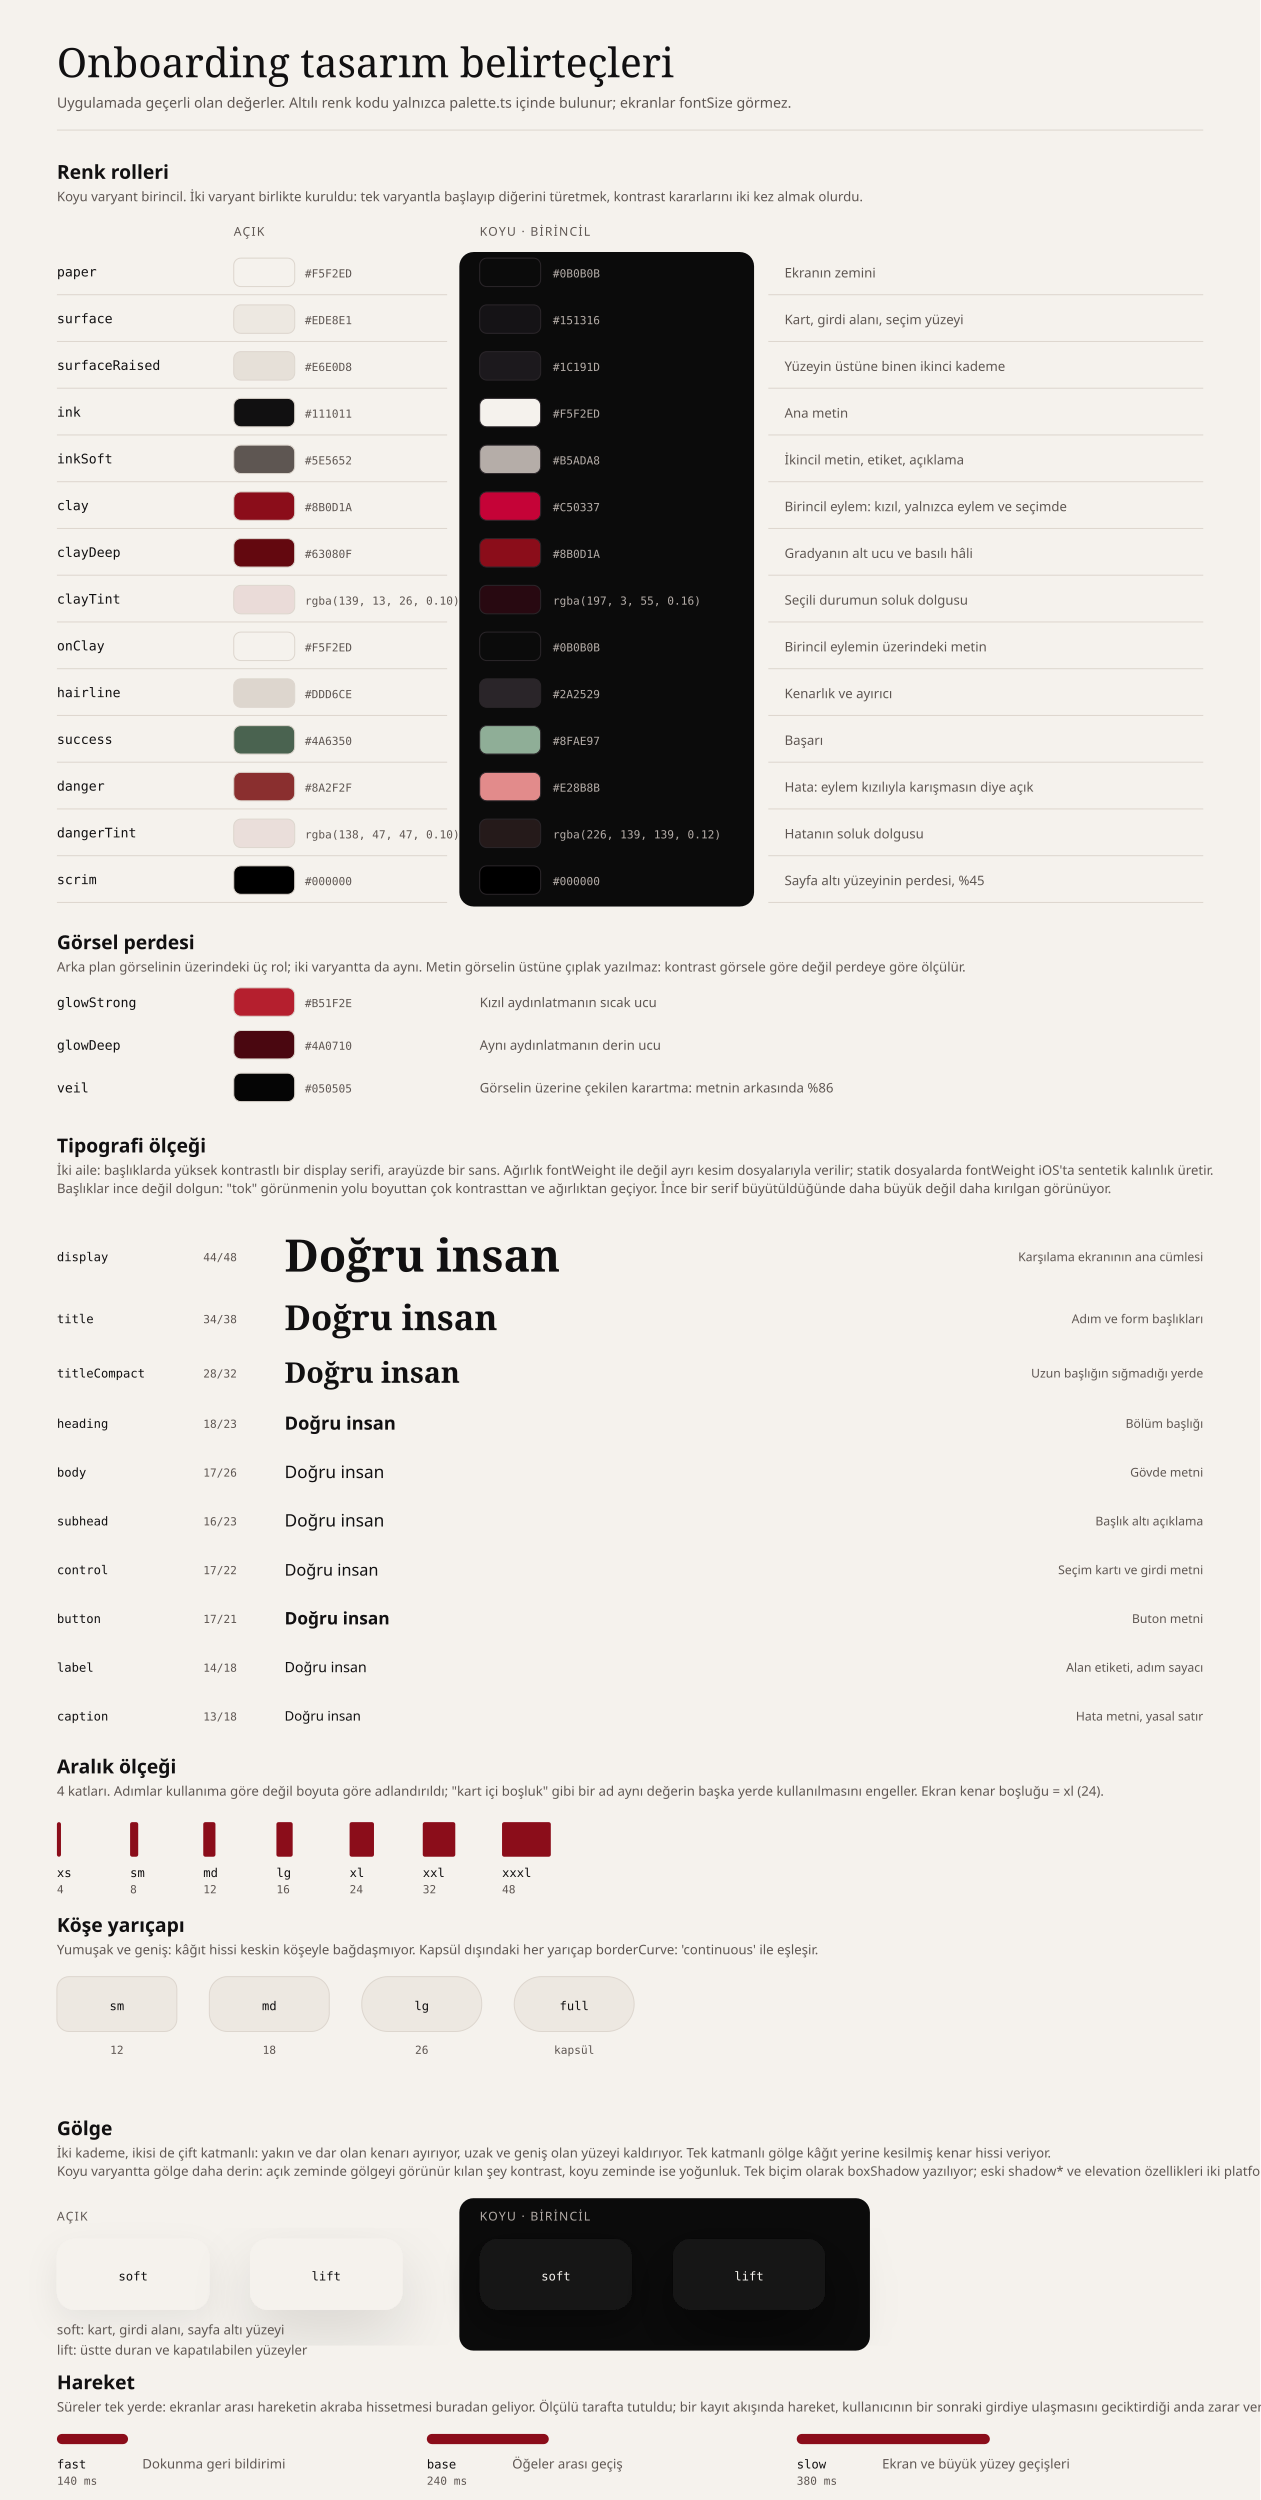
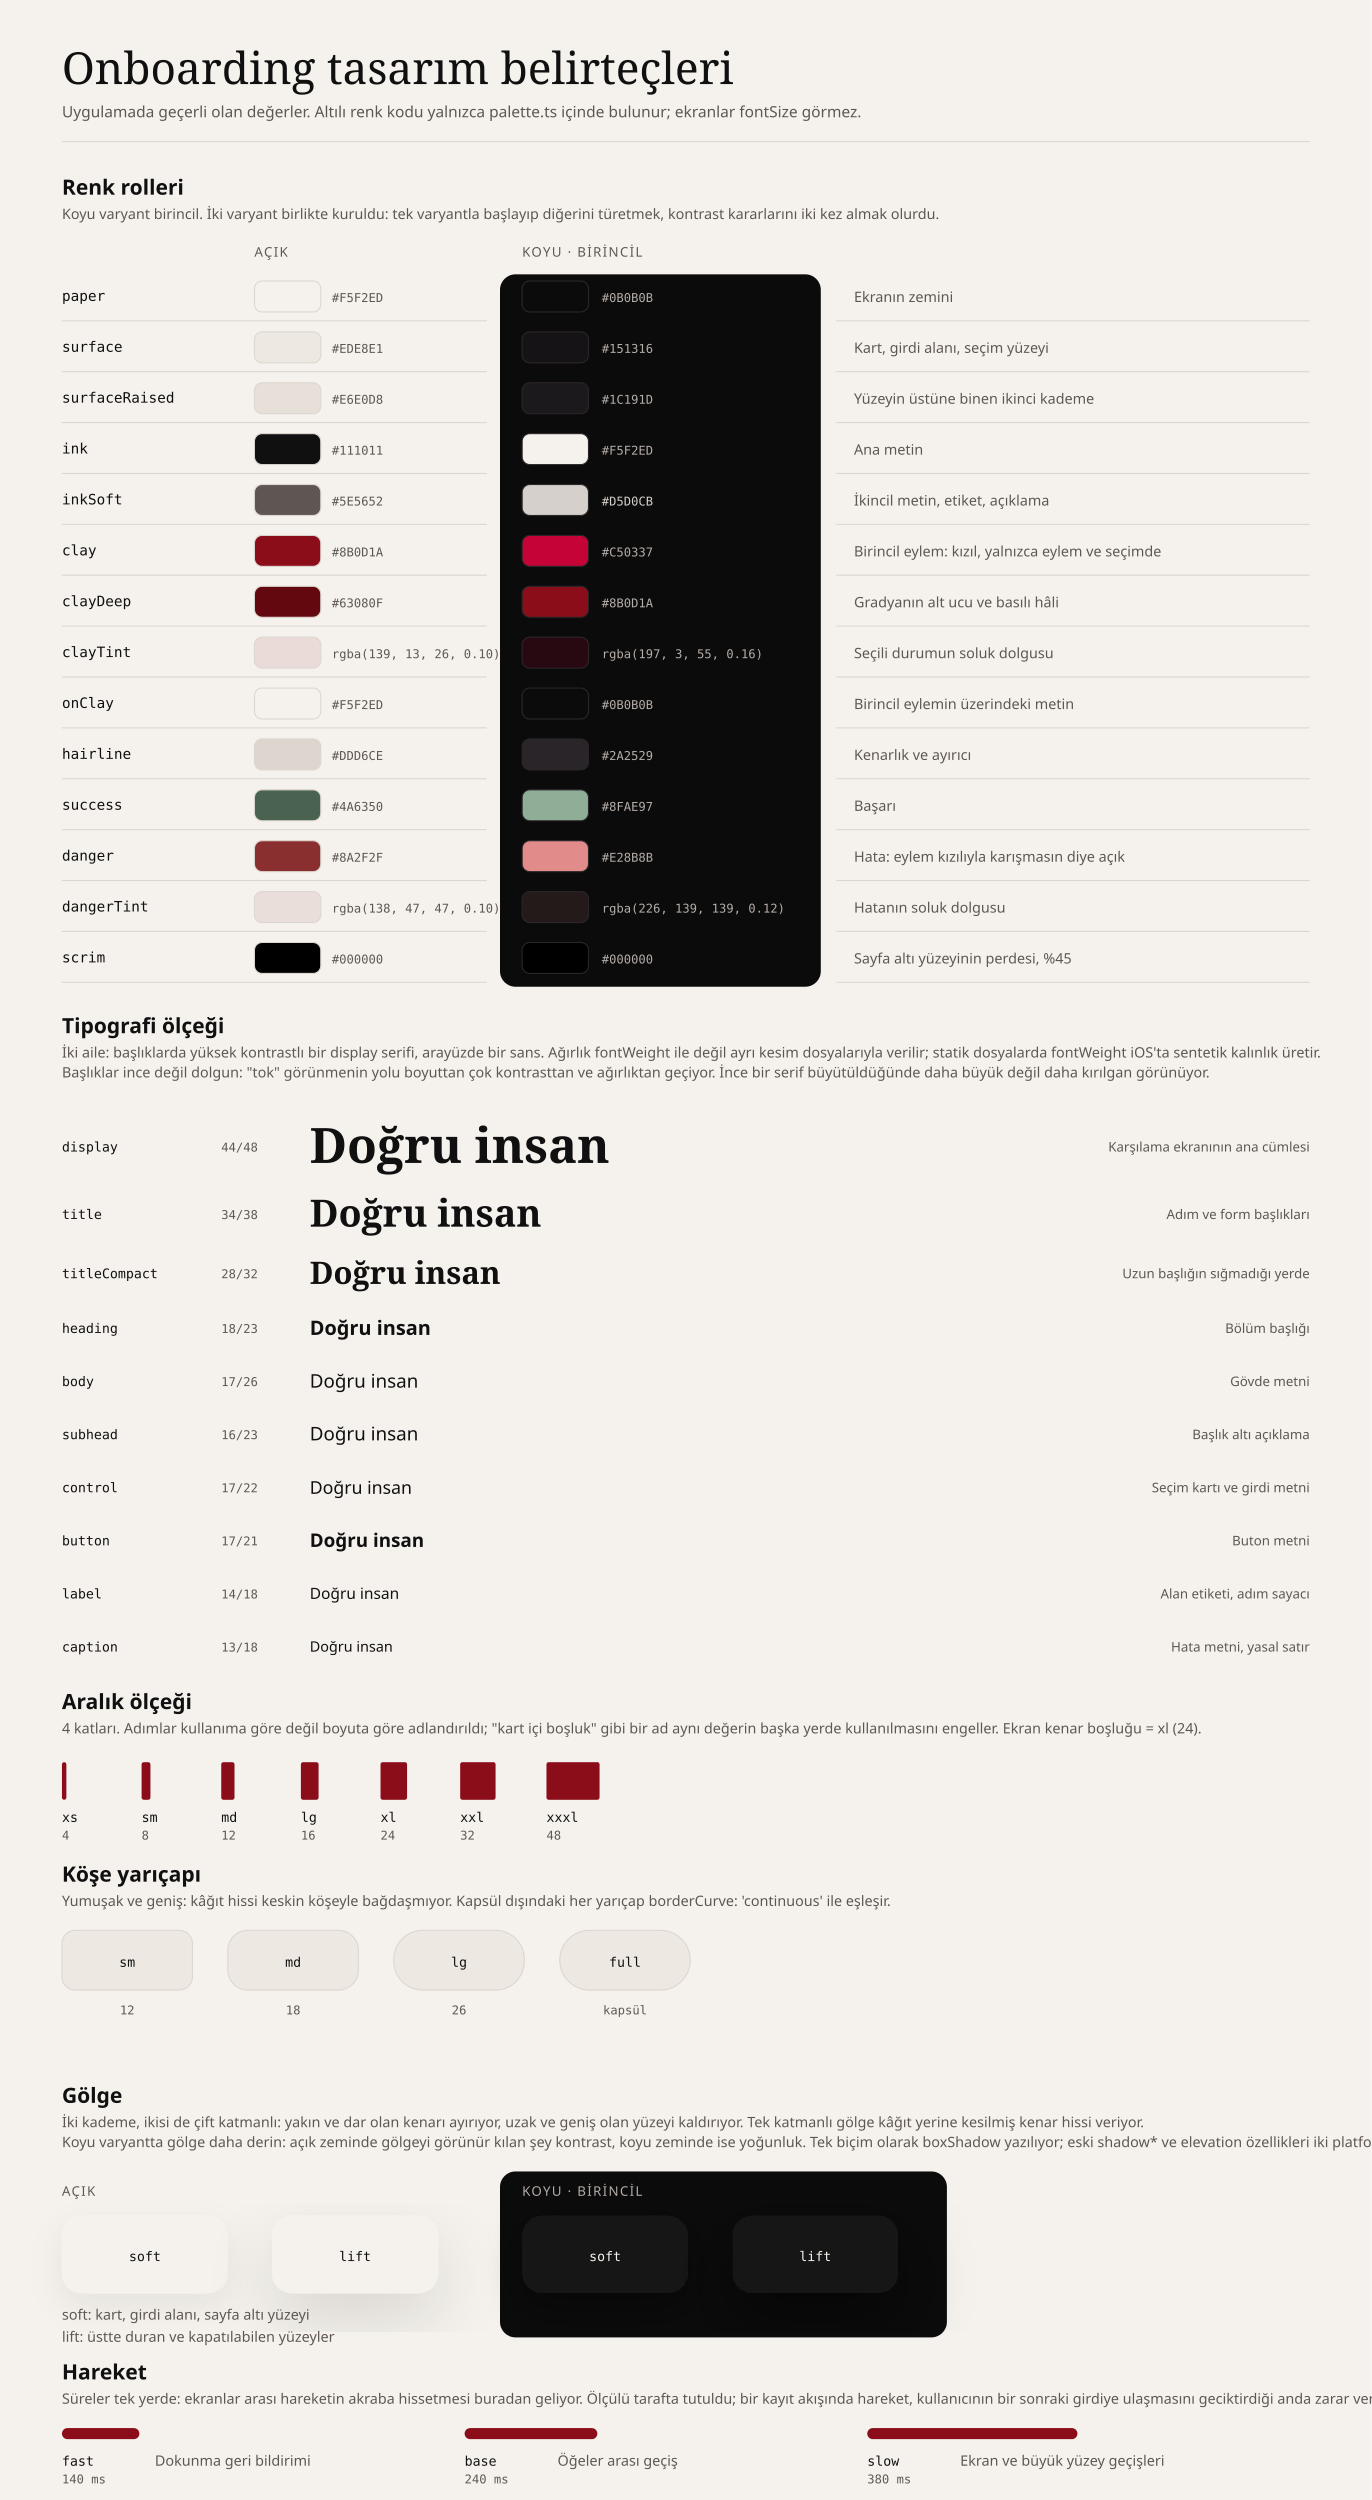
- <svg xmlns="http://www.w3.org/2000/svg" width="1240" height="2460" viewBox="0 0 1240 2460" font-family="'Figtree','Segoe UI',system-ui,-apple-system,sans-serif">
-   <rect width="1240" height="2460" fill="#F5F2ED" />
-   <text x="56" y="76" font-family="'Playfair Display','Iowan Old Style',Georgia,serif" font-size="40" fill="#111011">Onboarding tasarım belirteçleri</text>
+ <svg xmlns="http://www.w3.org/2000/svg" width="1240" height="2260" viewBox="0 0 1240 2260" font-family="'Figtree','Segoe UI',system-ui,-apple-system,sans-serif">
+   <rect width="1240" height="2260" fill="#F5F2ED" />
+   <text x="56" y="76" font-family="'Fraunces','Iowan Old Style',Georgia,serif" font-size="40" fill="#111011">Onboarding tasarım belirteçleri</text>
  <text x="56" y="106" font-size="14" fill="#5E5652">Uygulamada geçerli olan değerler. Altılı renk kodu yalnızca palette.ts içinde bulunur; ekranlar fontSize görmez.</text>
  <line x1="56" y1="128" x2="1184" y2="128" stroke="#DDD6CE" stroke-width="1" />
  <text x="56" y="176" font-size="19" font-weight="600" fill="#111011">Renk rolleri</text>
  <text x="56" y="198" font-size="13" fill="#5E5652">Koyu varyant birincil. İki varyant birlikte kuruldu: tek varyantla başlayıp diğerini türetmek, kontrast kararlarını iki kez almak olurdu.</text>
  <text x="230" y="232" font-size="12" letter-spacing="1.2" fill="#5E5652">AÇIK</text>
  <text x="472" y="232" font-size="12" letter-spacing="1.2" fill="#5E5652">KOYU · BİRİNCİL</text>
  <rect x="452" y="248" width="290" height="644" rx="14" fill="#0B0B0B" />
  <text x="56" y="272" font-family="'SF Mono',Consolas,'Roboto Mono',monospace" font-size="13" fill="#111011">paper</text>
  <rect x="230" y="254" width="60" height="28" rx="7" fill="#F5F2ED" stroke="#DDD6CE" />
  <text x="300" y="273" font-family="'SF Mono',Consolas,'Roboto Mono',monospace" font-size="11" fill="#5E5652">#F5F2ED</text>
  <rect x="472" y="254" width="60" height="28" rx="7" fill="#0B0B0B" stroke="#2A2529" />
  <text x="544" y="273" font-family="'SF Mono',Consolas,'Roboto Mono',monospace" font-size="11" fill="#B5ADA8">#0B0B0B</text>
  <text x="772" y="273" font-size="13" fill="#5E5652">Ekranın zemini</text>
  <line x1="56" y1="290" x2="440" y2="290" stroke="#DDD6CE" />
  <line x1="756" y1="290" x2="1184" y2="290" stroke="#DDD6CE" />
  <text x="56" y="318" font-family="'SF Mono',Consolas,'Roboto Mono',monospace" font-size="13" fill="#111011">surface</text>
  <rect x="230" y="300" width="60" height="28" rx="7" fill="#EDE8E1" stroke="#DDD6CE" />
  <text x="300" y="319" font-family="'SF Mono',Consolas,'Roboto Mono',monospace" font-size="11" fill="#5E5652">#EDE8E1</text>
  <rect x="472" y="300" width="60" height="28" rx="7" fill="#151316" stroke="#2A2529" />
  <text x="544" y="319" font-family="'SF Mono',Consolas,'Roboto Mono',monospace" font-size="11" fill="#B5ADA8">#151316</text>
  <text x="772" y="319" font-size="13" fill="#5E5652">Kart, girdi alanı, seçim yüzeyi</text>
  <line x1="56" y1="336" x2="440" y2="336" stroke="#DDD6CE" />
  <line x1="756" y1="336" x2="1184" y2="336" stroke="#DDD6CE" />
  <text x="56" y="364" font-family="'SF Mono',Consolas,'Roboto Mono',monospace" font-size="13" fill="#111011">surfaceRaised</text>
  <rect x="230" y="346" width="60" height="28" rx="7" fill="#E6E0D8" stroke="#DDD6CE" />
  <text x="300" y="365" font-family="'SF Mono',Consolas,'Roboto Mono',monospace" font-size="11" fill="#5E5652">#E6E0D8</text>
  <rect x="472" y="346" width="60" height="28" rx="7" fill="#1C191D" stroke="#2A2529" />
  <text x="544" y="365" font-family="'SF Mono',Consolas,'Roboto Mono',monospace" font-size="11" fill="#B5ADA8">#1C191D</text>
  <text x="772" y="365" font-size="13" fill="#5E5652">Yüzeyin üstüne binen ikinci kademe</text>
  <line x1="56" y1="382" x2="440" y2="382" stroke="#DDD6CE" />
  <line x1="756" y1="382" x2="1184" y2="382" stroke="#DDD6CE" />
  <text x="56" y="410" font-family="'SF Mono',Consolas,'Roboto Mono',monospace" font-size="13" fill="#111011">ink</text>
  <rect x="230" y="392" width="60" height="28" rx="7" fill="#111011" stroke="#DDD6CE" />
  <text x="300" y="411" font-family="'SF Mono',Consolas,'Roboto Mono',monospace" font-size="11" fill="#5E5652">#111011</text>
  <rect x="472" y="392" width="60" height="28" rx="7" fill="#F5F2ED" stroke="#2A2529" />
  <text x="544" y="411" font-family="'SF Mono',Consolas,'Roboto Mono',monospace" font-size="11" fill="#B5ADA8">#F5F2ED</text>
  <text x="772" y="411" font-size="13" fill="#5E5652">Ana metin</text>
  <line x1="56" y1="428" x2="440" y2="428" stroke="#DDD6CE" />
  <line x1="756" y1="428" x2="1184" y2="428" stroke="#DDD6CE" />
  <text x="56" y="456" font-family="'SF Mono',Consolas,'Roboto Mono',monospace" font-size="13" fill="#111011">inkSoft</text>
  <rect x="230" y="438" width="60" height="28" rx="7" fill="#5E5652" stroke="#DDD6CE" />
  <text x="300" y="457" font-family="'SF Mono',Consolas,'Roboto Mono',monospace" font-size="11" fill="#5E5652">#5E5652</text>
-   <rect x="472" y="438" width="60" height="28" rx="7" fill="#B5ADA8" stroke="#2A2529" />
-   <text x="544" y="457" font-family="'SF Mono',Consolas,'Roboto Mono',monospace" font-size="11" fill="#B5ADA8">#B5ADA8</text>
+   <rect x="472" y="438" width="60" height="28" rx="7" fill="#D5D0CB" stroke="#2A2529" />
+   <text x="544" y="457" font-family="'SF Mono',Consolas,'Roboto Mono',monospace" font-size="11" fill="#D5D0CB">#D5D0CB</text>
  <text x="772" y="457" font-size="13" fill="#5E5652">İkincil metin, etiket, açıklama</text>
  <line x1="56" y1="474" x2="440" y2="474" stroke="#DDD6CE" />
  <line x1="756" y1="474" x2="1184" y2="474" stroke="#DDD6CE" />
  <text x="56" y="502" font-family="'SF Mono',Consolas,'Roboto Mono',monospace" font-size="13" fill="#111011">clay</text>
  <rect x="230" y="484" width="60" height="28" rx="7" fill="#8B0D1A" stroke="#DDD6CE" />
  <text x="300" y="503" font-family="'SF Mono',Consolas,'Roboto Mono',monospace" font-size="11" fill="#5E5652">#8B0D1A</text>
  <rect x="472" y="484" width="60" height="28" rx="7" fill="#C50337" stroke="#2A2529" />
  <text x="544" y="503" font-family="'SF Mono',Consolas,'Roboto Mono',monospace" font-size="11" fill="#B5ADA8">#C50337</text>
  <text x="772" y="503" font-size="13" fill="#5E5652">Birincil eylem: kızıl, yalnızca eylem ve seçimde</text>
  <line x1="56" y1="520" x2="440" y2="520" stroke="#DDD6CE" />
  <line x1="756" y1="520" x2="1184" y2="520" stroke="#DDD6CE" />
  <text x="56" y="548" font-family="'SF Mono',Consolas,'Roboto Mono',monospace" font-size="13" fill="#111011">clayDeep</text>
  <rect x="230" y="530" width="60" height="28" rx="7" fill="#63080F" stroke="#DDD6CE" />
  <text x="300" y="549" font-family="'SF Mono',Consolas,'Roboto Mono',monospace" font-size="11" fill="#5E5652">#63080F</text>
  <rect x="472" y="530" width="60" height="28" rx="7" fill="#8B0D1A" stroke="#2A2529" />
  <text x="544" y="549" font-family="'SF Mono',Consolas,'Roboto Mono',monospace" font-size="11" fill="#B5ADA8">#8B0D1A</text>
  <text x="772" y="549" font-size="13" fill="#5E5652">Gradyanın alt ucu ve basılı hâli</text>
  <line x1="56" y1="566" x2="440" y2="566" stroke="#DDD6CE" />
  <line x1="756" y1="566" x2="1184" y2="566" stroke="#DDD6CE" />
  <text x="56" y="594" font-family="'SF Mono',Consolas,'Roboto Mono',monospace" font-size="13" fill="#111011">clayTint</text>
  <rect x="230" y="576" width="60" height="28" rx="7" fill="rgba(139, 13, 26, 0.10)" stroke="#DDD6CE" />
  <text x="300" y="595" font-family="'SF Mono',Consolas,'Roboto Mono',monospace" font-size="11" fill="#5E5652">rgba(139, 13, 26, 0.10)</text>
  <rect x="472" y="576" width="60" height="28" rx="7" fill="rgba(197, 3, 55, 0.16)" stroke="#2A2529" />
  <text x="544" y="595" font-family="'SF Mono',Consolas,'Roboto Mono',monospace" font-size="11" fill="#B5ADA8">rgba(197, 3, 55, 0.16)</text>
  <text x="772" y="595" font-size="13" fill="#5E5652">Seçili durumun soluk dolgusu</text>
  <line x1="56" y1="612" x2="440" y2="612" stroke="#DDD6CE" />
  <line x1="756" y1="612" x2="1184" y2="612" stroke="#DDD6CE" />
  <text x="56" y="640" font-family="'SF Mono',Consolas,'Roboto Mono',monospace" font-size="13" fill="#111011">onClay</text>
  <rect x="230" y="622" width="60" height="28" rx="7" fill="#F5F2ED" stroke="#DDD6CE" />
  <text x="300" y="641" font-family="'SF Mono',Consolas,'Roboto Mono',monospace" font-size="11" fill="#5E5652">#F5F2ED</text>
  <rect x="472" y="622" width="60" height="28" rx="7" fill="#0B0B0B" stroke="#2A2529" />
  <text x="544" y="641" font-family="'SF Mono',Consolas,'Roboto Mono',monospace" font-size="11" fill="#B5ADA8">#0B0B0B</text>
  <text x="772" y="641" font-size="13" fill="#5E5652">Birincil eylemin üzerindeki metin</text>
  <line x1="56" y1="658" x2="440" y2="658" stroke="#DDD6CE" />
  <line x1="756" y1="658" x2="1184" y2="658" stroke="#DDD6CE" />
  <text x="56" y="686" font-family="'SF Mono',Consolas,'Roboto Mono',monospace" font-size="13" fill="#111011">hairline</text>
  <rect x="230" y="668" width="60" height="28" rx="7" fill="#DDD6CE" stroke="#DDD6CE" />
  <text x="300" y="687" font-family="'SF Mono',Consolas,'Roboto Mono',monospace" font-size="11" fill="#5E5652">#DDD6CE</text>
  <rect x="472" y="668" width="60" height="28" rx="7" fill="#2A2529" stroke="#2A2529" />
  <text x="544" y="687" font-family="'SF Mono',Consolas,'Roboto Mono',monospace" font-size="11" fill="#B5ADA8">#2A2529</text>
  <text x="772" y="687" font-size="13" fill="#5E5652">Kenarlık ve ayırıcı</text>
  <line x1="56" y1="704" x2="440" y2="704" stroke="#DDD6CE" />
  <line x1="756" y1="704" x2="1184" y2="704" stroke="#DDD6CE" />
  <text x="56" y="732" font-family="'SF Mono',Consolas,'Roboto Mono',monospace" font-size="13" fill="#111011">success</text>
  <rect x="230" y="714" width="60" height="28" rx="7" fill="#4A6350" stroke="#DDD6CE" />
  <text x="300" y="733" font-family="'SF Mono',Consolas,'Roboto Mono',monospace" font-size="11" fill="#5E5652">#4A6350</text>
  <rect x="472" y="714" width="60" height="28" rx="7" fill="#8FAE97" stroke="#2A2529" />
  <text x="544" y="733" font-family="'SF Mono',Consolas,'Roboto Mono',monospace" font-size="11" fill="#B5ADA8">#8FAE97</text>
  <text x="772" y="733" font-size="13" fill="#5E5652">Başarı</text>
  <line x1="56" y1="750" x2="440" y2="750" stroke="#DDD6CE" />
  <line x1="756" y1="750" x2="1184" y2="750" stroke="#DDD6CE" />
  <text x="56" y="778" font-family="'SF Mono',Consolas,'Roboto Mono',monospace" font-size="13" fill="#111011">danger</text>
  <rect x="230" y="760" width="60" height="28" rx="7" fill="#8A2F2F" stroke="#DDD6CE" />
  <text x="300" y="779" font-family="'SF Mono',Consolas,'Roboto Mono',monospace" font-size="11" fill="#5E5652">#8A2F2F</text>
  <rect x="472" y="760" width="60" height="28" rx="7" fill="#E28B8B" stroke="#2A2529" />
  <text x="544" y="779" font-family="'SF Mono',Consolas,'Roboto Mono',monospace" font-size="11" fill="#B5ADA8">#E28B8B</text>
  <text x="772" y="779" font-size="13" fill="#5E5652">Hata: eylem kızılıyla karışmasın diye açık</text>
  <line x1="56" y1="796" x2="440" y2="796" stroke="#DDD6CE" />
  <line x1="756" y1="796" x2="1184" y2="796" stroke="#DDD6CE" />
  <text x="56" y="824" font-family="'SF Mono',Consolas,'Roboto Mono',monospace" font-size="13" fill="#111011">dangerTint</text>
  <rect x="230" y="806" width="60" height="28" rx="7" fill="rgba(138, 47, 47, 0.10)" stroke="#DDD6CE" />
  <text x="300" y="825" font-family="'SF Mono',Consolas,'Roboto Mono',monospace" font-size="11" fill="#5E5652">rgba(138, 47, 47, 0.10)</text>
  <rect x="472" y="806" width="60" height="28" rx="7" fill="rgba(226, 139, 139, 0.12)" stroke="#2A2529" />
  <text x="544" y="825" font-family="'SF Mono',Consolas,'Roboto Mono',monospace" font-size="11" fill="#B5ADA8">rgba(226, 139, 139, 0.12)</text>
  <text x="772" y="825" font-size="13" fill="#5E5652">Hatanın soluk dolgusu</text>
  <line x1="56" y1="842" x2="440" y2="842" stroke="#DDD6CE" />
  <line x1="756" y1="842" x2="1184" y2="842" stroke="#DDD6CE" />
  <text x="56" y="870" font-family="'SF Mono',Consolas,'Roboto Mono',monospace" font-size="13" fill="#111011">scrim</text>
  <rect x="230" y="852" width="60" height="28" rx="7" fill="#000000" stroke="#DDD6CE" />
  <text x="300" y="871" font-family="'SF Mono',Consolas,'Roboto Mono',monospace" font-size="11" fill="#5E5652">#000000</text>
  <rect x="472" y="852" width="60" height="28" rx="7" fill="#000000" stroke="#2A2529" />
  <text x="544" y="871" font-family="'SF Mono',Consolas,'Roboto Mono',monospace" font-size="11" fill="#B5ADA8">#000000</text>
  <text x="772" y="871" font-size="13" fill="#5E5652">Sayfa altı yüzeyinin perdesi, %45</text>
  <line x1="56" y1="888" x2="440" y2="888" stroke="#DDD6CE" />
  <line x1="756" y1="888" x2="1184" y2="888" stroke="#DDD6CE" />
-   <text x="56" y="934" font-size="19" font-weight="600" fill="#111011">Görsel perdesi</text>
-   <text x="56" y="956" font-size="13" fill="#5E5652">Arka plan görselinin üzerindeki üç rol; iki varyantta da aynı. Metin görselin üstüne çıplak yazılmaz: kontrast görsele göre değil perdeye göre ölçülür.</text>
-   <rect x="230" y="972" width="60" height="28" rx="7" fill="#B51F2E" stroke="#DDD6CE" />
-   <text x="56" y="991" font-family="'SF Mono',Consolas,'Roboto Mono',monospace" font-size="13" fill="#111011">glowStrong</text>
-   <text x="300" y="991" font-family="'SF Mono',Consolas,'Roboto Mono',monospace" font-size="11" fill="#5E5652">#B51F2E</text>
-   <text x="472" y="991" font-size="13" fill="#5E5652">Kızıl aydınlatmanın sıcak ucu</text>
-   <rect x="230" y="1014" width="60" height="28" rx="7" fill="#4A0710" stroke="#DDD6CE" />
-   <text x="56" y="1033" font-family="'SF Mono',Consolas,'Roboto Mono',monospace" font-size="13" fill="#111011">glowDeep</text>
-   <text x="300" y="1033" font-family="'SF Mono',Consolas,'Roboto Mono',monospace" font-size="11" fill="#5E5652">#4A0710</text>
-   <text x="472" y="1033" font-size="13" fill="#5E5652">Aynı aydınlatmanın derin ucu</text>
-   <rect x="230" y="1056" width="60" height="28" rx="7" fill="#050505" stroke="#DDD6CE" />
-   <text x="56" y="1075" font-family="'SF Mono',Consolas,'Roboto Mono',monospace" font-size="13" fill="#111011">veil</text>
-   <text x="300" y="1075" font-family="'SF Mono',Consolas,'Roboto Mono',monospace" font-size="11" fill="#5E5652">#050505</text>
-   <text x="472" y="1075" font-size="13" fill="#5E5652">Görselin üzerine çekilen karartma: metnin arkasında %86</text>
-   <text x="56" y="1134" font-size="19" font-weight="600" fill="#111011">Tipografi ölçeği</text>
-   <text x="56" y="1156" font-size="13" fill="#5E5652">İki aile: başlıklarda yüksek kontrastlı bir display serifi, arayüzde bir sans. Ağırlık fontWeight ile değil ayrı kesim dosyalarıyla verilir; statik dosyalarda fontWeight iOS'ta sentetik kalınlık üretir.</text>
-   <text x="56" y="1174" font-size="13" fill="#5E5652">Başlıklar ince değil dolgun: "tok" görünmenin yolu boyuttan çok kontrasttan ve ağırlıktan geçiyor. İnce bir serif büyütüldüğünde daha büyük değil daha kırılgan görünüyor.</text>
-   <text x="56" y="1241" font-family="'SF Mono',Consolas,'Roboto Mono',monospace" font-size="12" fill="#111011">display</text>
-   <text x="200" y="1241" font-family="'SF Mono',Consolas,'Roboto Mono',monospace" font-size="11" fill="#5E5652">44/48</text>
-   <text x="280" y="1251.28" font-family="'Playfair Display','Iowan Old Style',Georgia,serif" font-size="44" font-weight="600" fill="#111011">Doğru insan</text>
-   <text x="1184" y="1241" text-anchor="end" font-size="12" fill="#5E5652">Karşılama ekranının ana cümlesi</text>
-   <text x="56" y="1302" font-family="'SF Mono',Consolas,'Roboto Mono',monospace" font-size="12" fill="#111011">title</text>
-   <text x="200" y="1302" font-family="'SF Mono',Consolas,'Roboto Mono',monospace" font-size="11" fill="#5E5652">34/38</text>
-   <text x="280" y="1308.88" font-family="'Playfair Display','Iowan Old Style',Georgia,serif" font-size="34" font-weight="600" fill="#111011">Doğru insan</text>
-   <text x="1184" y="1302" text-anchor="end" font-size="12" fill="#5E5652">Adım ve form başlıkları</text>
-   <text x="56" y="1355.5" font-family="'SF Mono',Consolas,'Roboto Mono',monospace" font-size="12" fill="#111011">titleCompact</text>
-   <text x="200" y="1355.5" font-family="'SF Mono',Consolas,'Roboto Mono',monospace" font-size="11" fill="#5E5652">28/32</text>
-   <text x="280" y="1360.68" font-family="'Playfair Display','Iowan Old Style',Georgia,serif" font-size="28" font-weight="600" fill="#111011">Doğru insan</text>
-   <text x="1184" y="1355.5" text-anchor="end" font-size="12" fill="#5E5652">Uzun başlığın sığmadığı yerde</text>
-   <text x="56" y="1405" font-family="'SF Mono',Consolas,'Roboto Mono',monospace" font-size="12" fill="#111011">heading</text>
-   <text x="200" y="1405" font-family="'SF Mono',Consolas,'Roboto Mono',monospace" font-size="11" fill="#5E5652">18/23</text>
-   <text x="280" y="1406.78" font-family="'Figtree','Segoe UI',system-ui,-apple-system,sans-serif" font-size="18" font-weight="600" fill="#111011">Doğru insan</text>
-   <text x="1184" y="1405" text-anchor="end" font-size="12" fill="#5E5652">Bölüm başlığı</text>
-   <text x="56" y="1453" font-family="'SF Mono',Consolas,'Roboto Mono',monospace" font-size="12" fill="#111011">body</text>
-   <text x="200" y="1453" font-family="'SF Mono',Consolas,'Roboto Mono',monospace" font-size="11" fill="#5E5652">17/26</text>
-   <text x="280" y="1454.44" font-family="'Figtree','Segoe UI',system-ui,-apple-system,sans-serif" font-size="17" font-weight="400" fill="#111011">Doğru insan</text>
-   <text x="1184" y="1453" text-anchor="end" font-size="12" fill="#5E5652">Gövde metni</text>
-   <text x="56" y="1501" font-family="'SF Mono',Consolas,'Roboto Mono',monospace" font-size="12" fill="#111011">subhead</text>
-   <text x="200" y="1501" font-family="'SF Mono',Consolas,'Roboto Mono',monospace" font-size="11" fill="#5E5652">16/23</text>
-   <text x="280" y="1502.1" font-family="'Figtree','Segoe UI',system-ui,-apple-system,sans-serif" font-size="17" font-weight="400" fill="#111011">Doğru insan</text>
-   <text x="1184" y="1501" text-anchor="end" font-size="12" fill="#5E5652">Başlık altı açıklama</text>
-   <text x="56" y="1549" font-family="'SF Mono',Consolas,'Roboto Mono',monospace" font-size="12" fill="#111011">control</text>
-   <text x="200" y="1549" font-family="'SF Mono',Consolas,'Roboto Mono',monospace" font-size="11" fill="#5E5652">17/22</text>
-   <text x="280" y="1550.44" font-family="'Figtree','Segoe UI',system-ui,-apple-system,sans-serif" font-size="16" font-weight="400" fill="#111011">Doğru insan</text>
-   <text x="1184" y="1549" text-anchor="end" font-size="12" fill="#5E5652">Seçim kartı ve girdi metni</text>
-   <text x="56" y="1597" font-family="'SF Mono',Consolas,'Roboto Mono',monospace" font-size="12" fill="#111011">button</text>
-   <text x="200" y="1597" font-family="'SF Mono',Consolas,'Roboto Mono',monospace" font-size="11" fill="#5E5652">17/21</text>
-   <text x="280" y="1598.44" font-family="'Figtree','Segoe UI',system-ui,-apple-system,sans-serif" font-size="17" font-weight="600" fill="#111011">Doğru insan</text>
-   <text x="1184" y="1597" text-anchor="end" font-size="12" fill="#5E5652">Buton metni</text>
-   <text x="56" y="1645" font-family="'SF Mono',Consolas,'Roboto Mono',monospace" font-size="12" fill="#111011">label</text>
-   <text x="200" y="1645" font-family="'SF Mono',Consolas,'Roboto Mono',monospace" font-size="11" fill="#5E5652">14/18</text>
-   <text x="280" y="1645.42" font-family="'Figtree','Segoe UI',system-ui,-apple-system,sans-serif" font-size="14" font-weight="500" fill="#111011">Doğru insan</text>
-   <text x="1184" y="1645" text-anchor="end" font-size="12" fill="#5E5652">Alan etiketi, adım sayacı</text>
-   <text x="56" y="1693" font-family="'SF Mono',Consolas,'Roboto Mono',monospace" font-size="12" fill="#111011">caption</text>
-   <text x="200" y="1693" font-family="'SF Mono',Consolas,'Roboto Mono',monospace" font-size="11" fill="#5E5652">13/18</text>
-   <text x="280" y="1693.08" font-family="'Figtree','Segoe UI',system-ui,-apple-system,sans-serif" font-size="13" font-weight="400" fill="#111011">Doğru insan</text>
-   <text x="1184" y="1693" text-anchor="end" font-size="12" fill="#5E5652">Hata metni, yasal satır</text>
-   <text x="56" y="1745" font-size="19" font-weight="600" fill="#111011">Aralık ölçeği</text>
-   <text x="56" y="1767" font-size="13" fill="#5E5652">4 katları. Adımlar kullanıma göre değil boyuta göre adlandırıldı; "kart içi boşluk" gibi bir ad aynı değerin başka yerde kullanılmasını engeller. Ekran kenar boşluğu = xl (24).</text>
-   <rect x="56" y="1793" width="4" height="34" fill="#8B0D1A" rx="2" />
-   <text x="56" y="1847" font-family="'SF Mono',Consolas,'Roboto Mono',monospace" font-size="12" fill="#111011">xs</text>
-   <text x="56" y="1863" font-family="'SF Mono',Consolas,'Roboto Mono',monospace" font-size="11" fill="#5E5652">4</text>
-   <rect x="128" y="1793" width="8" height="34" fill="#8B0D1A" rx="2" />
-   <text x="128" y="1847" font-family="'SF Mono',Consolas,'Roboto Mono',monospace" font-size="12" fill="#111011">sm</text>
-   <text x="128" y="1863" font-family="'SF Mono',Consolas,'Roboto Mono',monospace" font-size="11" fill="#5E5652">8</text>
-   <rect x="200" y="1793" width="12" height="34" fill="#8B0D1A" rx="2" />
-   <text x="200" y="1847" font-family="'SF Mono',Consolas,'Roboto Mono',monospace" font-size="12" fill="#111011">md</text>
-   <text x="200" y="1863" font-family="'SF Mono',Consolas,'Roboto Mono',monospace" font-size="11" fill="#5E5652">12</text>
-   <rect x="272" y="1793" width="16" height="34" fill="#8B0D1A" rx="2" />
-   <text x="272" y="1847" font-family="'SF Mono',Consolas,'Roboto Mono',monospace" font-size="12" fill="#111011">lg</text>
-   <text x="272" y="1863" font-family="'SF Mono',Consolas,'Roboto Mono',monospace" font-size="11" fill="#5E5652">16</text>
-   <rect x="344" y="1793" width="24" height="34" fill="#8B0D1A" rx="2" />
-   <text x="344" y="1847" font-family="'SF Mono',Consolas,'Roboto Mono',monospace" font-size="12" fill="#111011">xl</text>
-   <text x="344" y="1863" font-family="'SF Mono',Consolas,'Roboto Mono',monospace" font-size="11" fill="#5E5652">24</text>
-   <rect x="416" y="1793" width="32" height="34" fill="#8B0D1A" rx="2" />
-   <text x="416" y="1847" font-family="'SF Mono',Consolas,'Roboto Mono',monospace" font-size="12" fill="#111011">xxl</text>
-   <text x="416" y="1863" font-family="'SF Mono',Consolas,'Roboto Mono',monospace" font-size="11" fill="#5E5652">32</text>
-   <rect x="494" y="1793" width="48" height="34" fill="#8B0D1A" rx="2" />
-   <text x="494" y="1847" font-family="'SF Mono',Consolas,'Roboto Mono',monospace" font-size="12" fill="#111011">xxxl</text>
-   <text x="494" y="1863" font-family="'SF Mono',Consolas,'Roboto Mono',monospace" font-size="11" fill="#5E5652">48</text>
-   <text x="56" y="1901" font-size="19" font-weight="600" fill="#111011">Köşe yarıçapı</text>
-   <text x="56" y="1923" font-size="13" fill="#5E5652">Yumuşak ve geniş: kâğıt hissi keskin köşeyle bağdaşmıyor. Kapsül dışındaki her yarıçap borderCurve: 'continuous' ile eşleşir.</text>
-   <rect x="56" y="1945" width="118" height="54" rx="12" fill="#EDE8E1" stroke="#DDD6CE" />
-   <text x="115" y="1978" text-anchor="middle" font-family="'SF Mono',Consolas,'Roboto Mono',monospace" font-size="12" fill="#111011">sm</text>
-   <text x="115" y="2021" text-anchor="middle" font-family="'SF Mono',Consolas,'Roboto Mono',monospace" font-size="11" fill="#5E5652">12</text>
-   <rect x="206" y="1945" width="118" height="54" rx="18" fill="#EDE8E1" stroke="#DDD6CE" />
-   <text x="265" y="1978" text-anchor="middle" font-family="'SF Mono',Consolas,'Roboto Mono',monospace" font-size="12" fill="#111011">md</text>
-   <text x="265" y="2021" text-anchor="middle" font-family="'SF Mono',Consolas,'Roboto Mono',monospace" font-size="11" fill="#5E5652">18</text>
-   <rect x="356" y="1945" width="118" height="54" rx="26" fill="#EDE8E1" stroke="#DDD6CE" />
-   <text x="415" y="1978" text-anchor="middle" font-family="'SF Mono',Consolas,'Roboto Mono',monospace" font-size="12" fill="#111011">lg</text>
-   <text x="415" y="2021" text-anchor="middle" font-family="'SF Mono',Consolas,'Roboto Mono',monospace" font-size="11" fill="#5E5652">26</text>
-   <rect x="506" y="1945" width="118" height="54" rx="27" fill="#EDE8E1" stroke="#DDD6CE" />
-   <text x="565" y="1978" text-anchor="middle" font-family="'SF Mono',Consolas,'Roboto Mono',monospace" font-size="12" fill="#111011">full</text>
-   <text x="565" y="2021" text-anchor="middle" font-family="'SF Mono',Consolas,'Roboto Mono',monospace" font-size="11" fill="#5E5652">kapsül</text>
-   <text x="56" y="2101" font-size="19" font-weight="600" fill="#111011">Gölge</text>
-   <text x="56" y="2123" font-size="13" fill="#5E5652">İki kademe, ikisi de çift katmanlı: yakın ve dar olan kenarı ayırıyor, uzak ve geniş olan yüzeyi kaldırıyor. Tek katmanlı gölge kâğıt yerine kesilmiş kenar hissi veriyor.</text>
-   <text x="56" y="2141" font-size="13" fill="#5E5652">Koyu varyantta gölge daha derin: açık zeminde gölgeyi görünür kılan şey kontrast, koyu zeminde ise yoğunluk. Tek biçim olarak boxShadow yazılıyor; eski shadow* ve elevation özellikleri iki platformda ayrı davranıyordu.</text>
+   <text x="56" y="934" font-size="19" font-weight="600" fill="#111011">Tipografi ölçeği</text>
+   <text x="56" y="956" font-size="13" fill="#5E5652">İki aile: başlıklarda yüksek kontrastlı bir display serifi, arayüzde bir sans. Ağırlık fontWeight ile değil ayrı kesim dosyalarıyla verilir; statik dosyalarda fontWeight iOS'ta sentetik kalınlık üretir.</text>
+   <text x="56" y="974" font-size="13" fill="#5E5652">Başlıklar ince değil dolgun: "tok" görünmenin yolu boyuttan çok kontrasttan ve ağırlıktan geçiyor. İnce bir serif büyütüldüğünde daha büyük değil daha kırılgan görünüyor.</text>
+   <text x="56" y="1041" font-family="'SF Mono',Consolas,'Roboto Mono',monospace" font-size="12" fill="#111011">display</text>
+   <text x="200" y="1041" font-family="'SF Mono',Consolas,'Roboto Mono',monospace" font-size="11" fill="#5E5652">44/48</text>
+   <text x="280" y="1051.28" font-family="'Fraunces','Iowan Old Style',Georgia,serif" font-size="44" font-weight="600" fill="#111011">Doğru insan</text>
+   <text x="1184" y="1041" text-anchor="end" font-size="12" fill="#5E5652">Karşılama ekranının ana cümlesi</text>
+   <text x="56" y="1102" font-family="'SF Mono',Consolas,'Roboto Mono',monospace" font-size="12" fill="#111011">title</text>
+   <text x="200" y="1102" font-family="'SF Mono',Consolas,'Roboto Mono',monospace" font-size="11" fill="#5E5652">34/38</text>
+   <text x="280" y="1108.88" font-family="'Fraunces','Iowan Old Style',Georgia,serif" font-size="34" font-weight="600" fill="#111011">Doğru insan</text>
+   <text x="1184" y="1102" text-anchor="end" font-size="12" fill="#5E5652">Adım ve form başlıkları</text>
+   <text x="56" y="1155.5" font-family="'SF Mono',Consolas,'Roboto Mono',monospace" font-size="12" fill="#111011">titleCompact</text>
+   <text x="200" y="1155.5" font-family="'SF Mono',Consolas,'Roboto Mono',monospace" font-size="11" fill="#5E5652">28/32</text>
+   <text x="280" y="1160.68" font-family="'Fraunces','Iowan Old Style',Georgia,serif" font-size="28" font-weight="600" fill="#111011">Doğru insan</text>
+   <text x="1184" y="1155.5" text-anchor="end" font-size="12" fill="#5E5652">Uzun başlığın sığmadığı yerde</text>
+   <text x="56" y="1205" font-family="'SF Mono',Consolas,'Roboto Mono',monospace" font-size="12" fill="#111011">heading</text>
+   <text x="200" y="1205" font-family="'SF Mono',Consolas,'Roboto Mono',monospace" font-size="11" fill="#5E5652">18/23</text>
+   <text x="280" y="1206.78" font-family="'Figtree','Segoe UI',system-ui,-apple-system,sans-serif" font-size="18" font-weight="600" fill="#111011">Doğru insan</text>
+   <text x="1184" y="1205" text-anchor="end" font-size="12" fill="#5E5652">Bölüm başlığı</text>
+   <text x="56" y="1253" font-family="'SF Mono',Consolas,'Roboto Mono',monospace" font-size="12" fill="#111011">body</text>
+   <text x="200" y="1253" font-family="'SF Mono',Consolas,'Roboto Mono',monospace" font-size="11" fill="#5E5652">17/26</text>
+   <text x="280" y="1254.44" font-family="'Figtree','Segoe UI',system-ui,-apple-system,sans-serif" font-size="17" font-weight="400" fill="#111011">Doğru insan</text>
+   <text x="1184" y="1253" text-anchor="end" font-size="12" fill="#5E5652">Gövde metni</text>
+   <text x="56" y="1301" font-family="'SF Mono',Consolas,'Roboto Mono',monospace" font-size="12" fill="#111011">subhead</text>
+   <text x="200" y="1301" font-family="'SF Mono',Consolas,'Roboto Mono',monospace" font-size="11" fill="#5E5652">16/23</text>
+   <text x="280" y="1302.1" font-family="'Figtree','Segoe UI',system-ui,-apple-system,sans-serif" font-size="17" font-weight="400" fill="#111011">Doğru insan</text>
+   <text x="1184" y="1301" text-anchor="end" font-size="12" fill="#5E5652">Başlık altı açıklama</text>
+   <text x="56" y="1349" font-family="'SF Mono',Consolas,'Roboto Mono',monospace" font-size="12" fill="#111011">control</text>
+   <text x="200" y="1349" font-family="'SF Mono',Consolas,'Roboto Mono',monospace" font-size="11" fill="#5E5652">17/22</text>
+   <text x="280" y="1350.44" font-family="'Figtree','Segoe UI',system-ui,-apple-system,sans-serif" font-size="16" font-weight="400" fill="#111011">Doğru insan</text>
+   <text x="1184" y="1349" text-anchor="end" font-size="12" fill="#5E5652">Seçim kartı ve girdi metni</text>
+   <text x="56" y="1397" font-family="'SF Mono',Consolas,'Roboto Mono',monospace" font-size="12" fill="#111011">button</text>
+   <text x="200" y="1397" font-family="'SF Mono',Consolas,'Roboto Mono',monospace" font-size="11" fill="#5E5652">17/21</text>
+   <text x="280" y="1398.44" font-family="'Figtree','Segoe UI',system-ui,-apple-system,sans-serif" font-size="17" font-weight="600" fill="#111011">Doğru insan</text>
+   <text x="1184" y="1397" text-anchor="end" font-size="12" fill="#5E5652">Buton metni</text>
+   <text x="56" y="1445" font-family="'SF Mono',Consolas,'Roboto Mono',monospace" font-size="12" fill="#111011">label</text>
+   <text x="200" y="1445" font-family="'SF Mono',Consolas,'Roboto Mono',monospace" font-size="11" fill="#5E5652">14/18</text>
+   <text x="280" y="1445.42" font-family="'Figtree','Segoe UI',system-ui,-apple-system,sans-serif" font-size="14" font-weight="500" fill="#111011">Doğru insan</text>
+   <text x="1184" y="1445" text-anchor="end" font-size="12" fill="#5E5652">Alan etiketi, adım sayacı</text>
+   <text x="56" y="1493" font-family="'SF Mono',Consolas,'Roboto Mono',monospace" font-size="12" fill="#111011">caption</text>
+   <text x="200" y="1493" font-family="'SF Mono',Consolas,'Roboto Mono',monospace" font-size="11" fill="#5E5652">13/18</text>
+   <text x="280" y="1493.08" font-family="'Figtree','Segoe UI',system-ui,-apple-system,sans-serif" font-size="13" font-weight="400" fill="#111011">Doğru insan</text>
+   <text x="1184" y="1493" text-anchor="end" font-size="12" fill="#5E5652">Hata metni, yasal satır</text>
+   <text x="56" y="1545" font-size="19" font-weight="600" fill="#111011">Aralık ölçeği</text>
+   <text x="56" y="1567" font-size="13" fill="#5E5652">4 katları. Adımlar kullanıma göre değil boyuta göre adlandırıldı; "kart içi boşluk" gibi bir ad aynı değerin başka yerde kullanılmasını engeller. Ekran kenar boşluğu = xl (24).</text>
+   <rect x="56" y="1593" width="4" height="34" fill="#8B0D1A" rx="2" />
+   <text x="56" y="1647" font-family="'SF Mono',Consolas,'Roboto Mono',monospace" font-size="12" fill="#111011">xs</text>
+   <text x="56" y="1663" font-family="'SF Mono',Consolas,'Roboto Mono',monospace" font-size="11" fill="#5E5652">4</text>
+   <rect x="128" y="1593" width="8" height="34" fill="#8B0D1A" rx="2" />
+   <text x="128" y="1647" font-family="'SF Mono',Consolas,'Roboto Mono',monospace" font-size="12" fill="#111011">sm</text>
+   <text x="128" y="1663" font-family="'SF Mono',Consolas,'Roboto Mono',monospace" font-size="11" fill="#5E5652">8</text>
+   <rect x="200" y="1593" width="12" height="34" fill="#8B0D1A" rx="2" />
+   <text x="200" y="1647" font-family="'SF Mono',Consolas,'Roboto Mono',monospace" font-size="12" fill="#111011">md</text>
+   <text x="200" y="1663" font-family="'SF Mono',Consolas,'Roboto Mono',monospace" font-size="11" fill="#5E5652">12</text>
+   <rect x="272" y="1593" width="16" height="34" fill="#8B0D1A" rx="2" />
+   <text x="272" y="1647" font-family="'SF Mono',Consolas,'Roboto Mono',monospace" font-size="12" fill="#111011">lg</text>
+   <text x="272" y="1663" font-family="'SF Mono',Consolas,'Roboto Mono',monospace" font-size="11" fill="#5E5652">16</text>
+   <rect x="344" y="1593" width="24" height="34" fill="#8B0D1A" rx="2" />
+   <text x="344" y="1647" font-family="'SF Mono',Consolas,'Roboto Mono',monospace" font-size="12" fill="#111011">xl</text>
+   <text x="344" y="1663" font-family="'SF Mono',Consolas,'Roboto Mono',monospace" font-size="11" fill="#5E5652">24</text>
+   <rect x="416" y="1593" width="32" height="34" fill="#8B0D1A" rx="2" />
+   <text x="416" y="1647" font-family="'SF Mono',Consolas,'Roboto Mono',monospace" font-size="12" fill="#111011">xxl</text>
+   <text x="416" y="1663" font-family="'SF Mono',Consolas,'Roboto Mono',monospace" font-size="11" fill="#5E5652">32</text>
+   <rect x="494" y="1593" width="48" height="34" fill="#8B0D1A" rx="2" />
+   <text x="494" y="1647" font-family="'SF Mono',Consolas,'Roboto Mono',monospace" font-size="12" fill="#111011">xxxl</text>
+   <text x="494" y="1663" font-family="'SF Mono',Consolas,'Roboto Mono',monospace" font-size="11" fill="#5E5652">48</text>
+   <text x="56" y="1701" font-size="19" font-weight="600" fill="#111011">Köşe yarıçapı</text>
+   <text x="56" y="1723" font-size="13" fill="#5E5652">Yumuşak ve geniş: kâğıt hissi keskin köşeyle bağdaşmıyor. Kapsül dışındaki her yarıçap borderCurve: 'continuous' ile eşleşir.</text>
+   <rect x="56" y="1745" width="118" height="54" rx="12" fill="#EDE8E1" stroke="#DDD6CE" />
+   <text x="115" y="1778" text-anchor="middle" font-family="'SF Mono',Consolas,'Roboto Mono',monospace" font-size="12" fill="#111011">sm</text>
+   <text x="115" y="1821" text-anchor="middle" font-family="'SF Mono',Consolas,'Roboto Mono',monospace" font-size="11" fill="#5E5652">12</text>
+   <rect x="206" y="1745" width="118" height="54" rx="18" fill="#EDE8E1" stroke="#DDD6CE" />
+   <text x="265" y="1778" text-anchor="middle" font-family="'SF Mono',Consolas,'Roboto Mono',monospace" font-size="12" fill="#111011">md</text>
+   <text x="265" y="1821" text-anchor="middle" font-family="'SF Mono',Consolas,'Roboto Mono',monospace" font-size="11" fill="#5E5652">18</text>
+   <rect x="356" y="1745" width="118" height="54" rx="26" fill="#EDE8E1" stroke="#DDD6CE" />
+   <text x="415" y="1778" text-anchor="middle" font-family="'SF Mono',Consolas,'Roboto Mono',monospace" font-size="12" fill="#111011">lg</text>
+   <text x="415" y="1821" text-anchor="middle" font-family="'SF Mono',Consolas,'Roboto Mono',monospace" font-size="11" fill="#5E5652">26</text>
+   <rect x="506" y="1745" width="118" height="54" rx="27" fill="#EDE8E1" stroke="#DDD6CE" />
+   <text x="565" y="1778" text-anchor="middle" font-family="'SF Mono',Consolas,'Roboto Mono',monospace" font-size="12" fill="#111011">full</text>
+   <text x="565" y="1821" text-anchor="middle" font-family="'SF Mono',Consolas,'Roboto Mono',monospace" font-size="11" fill="#5E5652">kapsül</text>
+   <text x="56" y="1901" font-size="19" font-weight="600" fill="#111011">Gölge</text>
+   <text x="56" y="1923" font-size="13" fill="#5E5652">İki kademe, ikisi de çift katmanlı: yakın ve dar olan kenarı ayırıyor, uzak ve geniş olan yüzeyi kaldırıyor. Tek katmanlı gölge kâğıt yerine kesilmiş kenar hissi veriyor.</text>
+   <text x="56" y="1941" font-size="13" fill="#5E5652">Koyu varyantta gölge daha derin: açık zeminde gölgeyi görünür kılan şey kontrast, koyu zeminde ise yoğunluk. Tek biçim olarak boxShadow yazılıyor; eski shadow* ve elevation özellikleri iki platformda ayrı davranıyordu.</text>
  <defs>
    <filter id="soft-light" x="-50%" y="-50%" width="200%" height="200%">
      <feDropShadow dx="0" dy="1" stdDeviation="1" flood-color="#111011" flood-opacity="0.04" />
      <feDropShadow dx="0" dy="12" stdDeviation="16" flood-color="#111011" flood-opacity="0.07" />
    </filter>
    <filter id="lift-light" x="-50%" y="-50%" width="200%" height="200%">
      <feDropShadow dx="0" dy="2" stdDeviation="2" flood-color="#111011" flood-opacity="0.05" />
      <feDropShadow dx="0" dy="24" stdDeviation="30" flood-color="#111011" flood-opacity="0.12" />
    </filter>
    <filter id="soft-dark" x="-50%" y="-50%" width="200%" height="200%">
      <feDropShadow dx="0" dy="1" stdDeviation="1" flood-color="#000000" flood-opacity="0.30" />
      <feDropShadow dx="0" dy="12" stdDeviation="16" flood-color="#000000" flood-opacity="0.35" />
    </filter>
    <filter id="lift-dark" x="-50%" y="-50%" width="200%" height="200%">
      <feDropShadow dx="0" dy="2" stdDeviation="2" flood-color="#000000" flood-opacity="0.35" />
      <feDropShadow dx="0" dy="24" stdDeviation="30" flood-color="#000000" flood-opacity="0.50" />
    </filter>
  </defs>
-   <rect x="452" y="2163" width="404" height="150" rx="14" fill="#0B0B0B" />
-   <text x="56" y="2185" font-size="12" letter-spacing="1.2" fill="#5E5652">AÇIK</text>
-   <text x="472" y="2185" font-size="12" letter-spacing="1.2" fill="#B5ADA8">KOYU · BİRİNCİL</text>
-   <rect x="56" y="2203" width="150" height="70" rx="18" fill="#F5F2ED" filter="url(#soft-light)" />
-   <text x="131" y="2244" text-anchor="middle" font-family="'SF Mono',Consolas,'Roboto Mono',monospace" font-size="12" fill="#111011">soft</text>
-   <rect x="246" y="2203" width="150" height="70" rx="18" fill="#F5F2ED" filter="url(#lift-light)" />
-   <text x="321" y="2244" text-anchor="middle" font-family="'SF Mono',Consolas,'Roboto Mono',monospace" font-size="12" fill="#111011">lift</text>
-   <rect x="472" y="2203" width="150" height="70" rx="18" fill="#151316" filter="url(#soft-dark)" />
-   <text x="547" y="2244" text-anchor="middle" font-family="'SF Mono',Consolas,'Roboto Mono',monospace" font-size="12" fill="#F5F2ED">soft</text>
-   <rect x="662" y="2203" width="150" height="70" rx="18" fill="#151316" filter="url(#lift-dark)" />
-   <text x="737" y="2244" text-anchor="middle" font-family="'SF Mono',Consolas,'Roboto Mono',monospace" font-size="12" fill="#F5F2ED">lift</text>
-   <text x="56" y="2297" font-size="13" fill="#5E5652">soft: kart, girdi alanı, sayfa altı yüzeyi</text>
-   <text x="56" y="2317" font-size="13" fill="#5E5652">lift: üstte duran ve kapatılabilen yüzeyler</text>
-   <text x="56" y="2351" font-size="19" font-weight="600" fill="#111011">Hareket</text>
-   <text x="56" y="2373" font-size="13" fill="#5E5652">Süreler tek yerde: ekranlar arası hareketin akraba hissetmesi buradan geliyor. Ölçülü tarafta tutuldu; bir kayıt akışında hareket, kullanıcının bir sonraki girdiye ulaşmasını geciktirdiği anda zarar vermeye başlıyor.</text>
-   <rect x="56" y="2395" width="70" height="10" rx="5" fill="#8B0D1A" />
-   <text x="56" y="2429" font-family="'SF Mono',Consolas,'Roboto Mono',monospace" font-size="12" fill="#111011">fast</text>
-   <text x="56" y="2445" font-family="'SF Mono',Consolas,'Roboto Mono',monospace" font-size="11" fill="#5E5652">140 ms</text>
-   <text x="140" y="2429" font-size="13" fill="#5E5652">Dokunma geri bildirimi</text>
-   <rect x="420" y="2395" width="120" height="10" rx="5" fill="#8B0D1A" />
-   <text x="420" y="2429" font-family="'SF Mono',Consolas,'Roboto Mono',monospace" font-size="12" fill="#111011">base</text>
-   <text x="420" y="2445" font-family="'SF Mono',Consolas,'Roboto Mono',monospace" font-size="11" fill="#5E5652">240 ms</text>
-   <text x="504" y="2429" font-size="13" fill="#5E5652">Öğeler arası geçiş</text>
-   <rect x="784" y="2395" width="190" height="10" rx="5" fill="#8B0D1A" />
-   <text x="784" y="2429" font-family="'SF Mono',Consolas,'Roboto Mono',monospace" font-size="12" fill="#111011">slow</text>
-   <text x="784" y="2445" font-family="'SF Mono',Consolas,'Roboto Mono',monospace" font-size="11" fill="#5E5652">380 ms</text>
-   <text x="868" y="2429" font-size="13" fill="#5E5652">Ekran ve büyük yüzey geçişleri</text>
+   <rect x="452" y="1963" width="404" height="150" rx="14" fill="#0B0B0B" />
+   <text x="56" y="1985" font-size="12" letter-spacing="1.2" fill="#5E5652">AÇIK</text>
+   <text x="472" y="1985" font-size="12" letter-spacing="1.2" fill="#B5ADA8">KOYU · BİRİNCİL</text>
+   <rect x="56" y="2003" width="150" height="70" rx="18" fill="#F5F2ED" filter="url(#soft-light)" />
+   <text x="131" y="2044" text-anchor="middle" font-family="'SF Mono',Consolas,'Roboto Mono',monospace" font-size="12" fill="#111011">soft</text>
+   <rect x="246" y="2003" width="150" height="70" rx="18" fill="#F5F2ED" filter="url(#lift-light)" />
+   <text x="321" y="2044" text-anchor="middle" font-family="'SF Mono',Consolas,'Roboto Mono',monospace" font-size="12" fill="#111011">lift</text>
+   <rect x="472" y="2003" width="150" height="70" rx="18" fill="#151316" filter="url(#soft-dark)" />
+   <text x="547" y="2044" text-anchor="middle" font-family="'SF Mono',Consolas,'Roboto Mono',monospace" font-size="12" fill="#F5F2ED">soft</text>
+   <rect x="662" y="2003" width="150" height="70" rx="18" fill="#151316" filter="url(#lift-dark)" />
+   <text x="737" y="2044" text-anchor="middle" font-family="'SF Mono',Consolas,'Roboto Mono',monospace" font-size="12" fill="#F5F2ED">lift</text>
+   <text x="56" y="2097" font-size="13" fill="#5E5652">soft: kart, girdi alanı, sayfa altı yüzeyi</text>
+   <text x="56" y="2117" font-size="13" fill="#5E5652">lift: üstte duran ve kapatılabilen yüzeyler</text>
+   <text x="56" y="2151" font-size="19" font-weight="600" fill="#111011">Hareket</text>
+   <text x="56" y="2173" font-size="13" fill="#5E5652">Süreler tek yerde: ekranlar arası hareketin akraba hissetmesi buradan geliyor. Ölçülü tarafta tutuldu; bir kayıt akışında hareket, kullanıcının bir sonraki girdiye ulaşmasını geciktirdiği anda zarar vermeye başlıyor.</text>
+   <rect x="56" y="2195" width="70" height="10" rx="5" fill="#8B0D1A" />
+   <text x="56" y="2229" font-family="'SF Mono',Consolas,'Roboto Mono',monospace" font-size="12" fill="#111011">fast</text>
+   <text x="56" y="2245" font-family="'SF Mono',Consolas,'Roboto Mono',monospace" font-size="11" fill="#5E5652">140 ms</text>
+   <text x="140" y="2229" font-size="13" fill="#5E5652">Dokunma geri bildirimi</text>
+   <rect x="420" y="2195" width="120" height="10" rx="5" fill="#8B0D1A" />
+   <text x="420" y="2229" font-family="'SF Mono',Consolas,'Roboto Mono',monospace" font-size="12" fill="#111011">base</text>
+   <text x="420" y="2245" font-family="'SF Mono',Consolas,'Roboto Mono',monospace" font-size="11" fill="#5E5652">240 ms</text>
+   <text x="504" y="2229" font-size="13" fill="#5E5652">Öğeler arası geçiş</text>
+   <rect x="784" y="2195" width="190" height="10" rx="5" fill="#8B0D1A" />
+   <text x="784" y="2229" font-family="'SF Mono',Consolas,'Roboto Mono',monospace" font-size="12" fill="#111011">slow</text>
+   <text x="784" y="2245" font-family="'SF Mono',Consolas,'Roboto Mono',monospace" font-size="11" fill="#5E5652">380 ms</text>
+   <text x="868" y="2229" font-size="13" fill="#5E5652">Ekran ve büyük yüzey geçişleri</text>
</svg>
